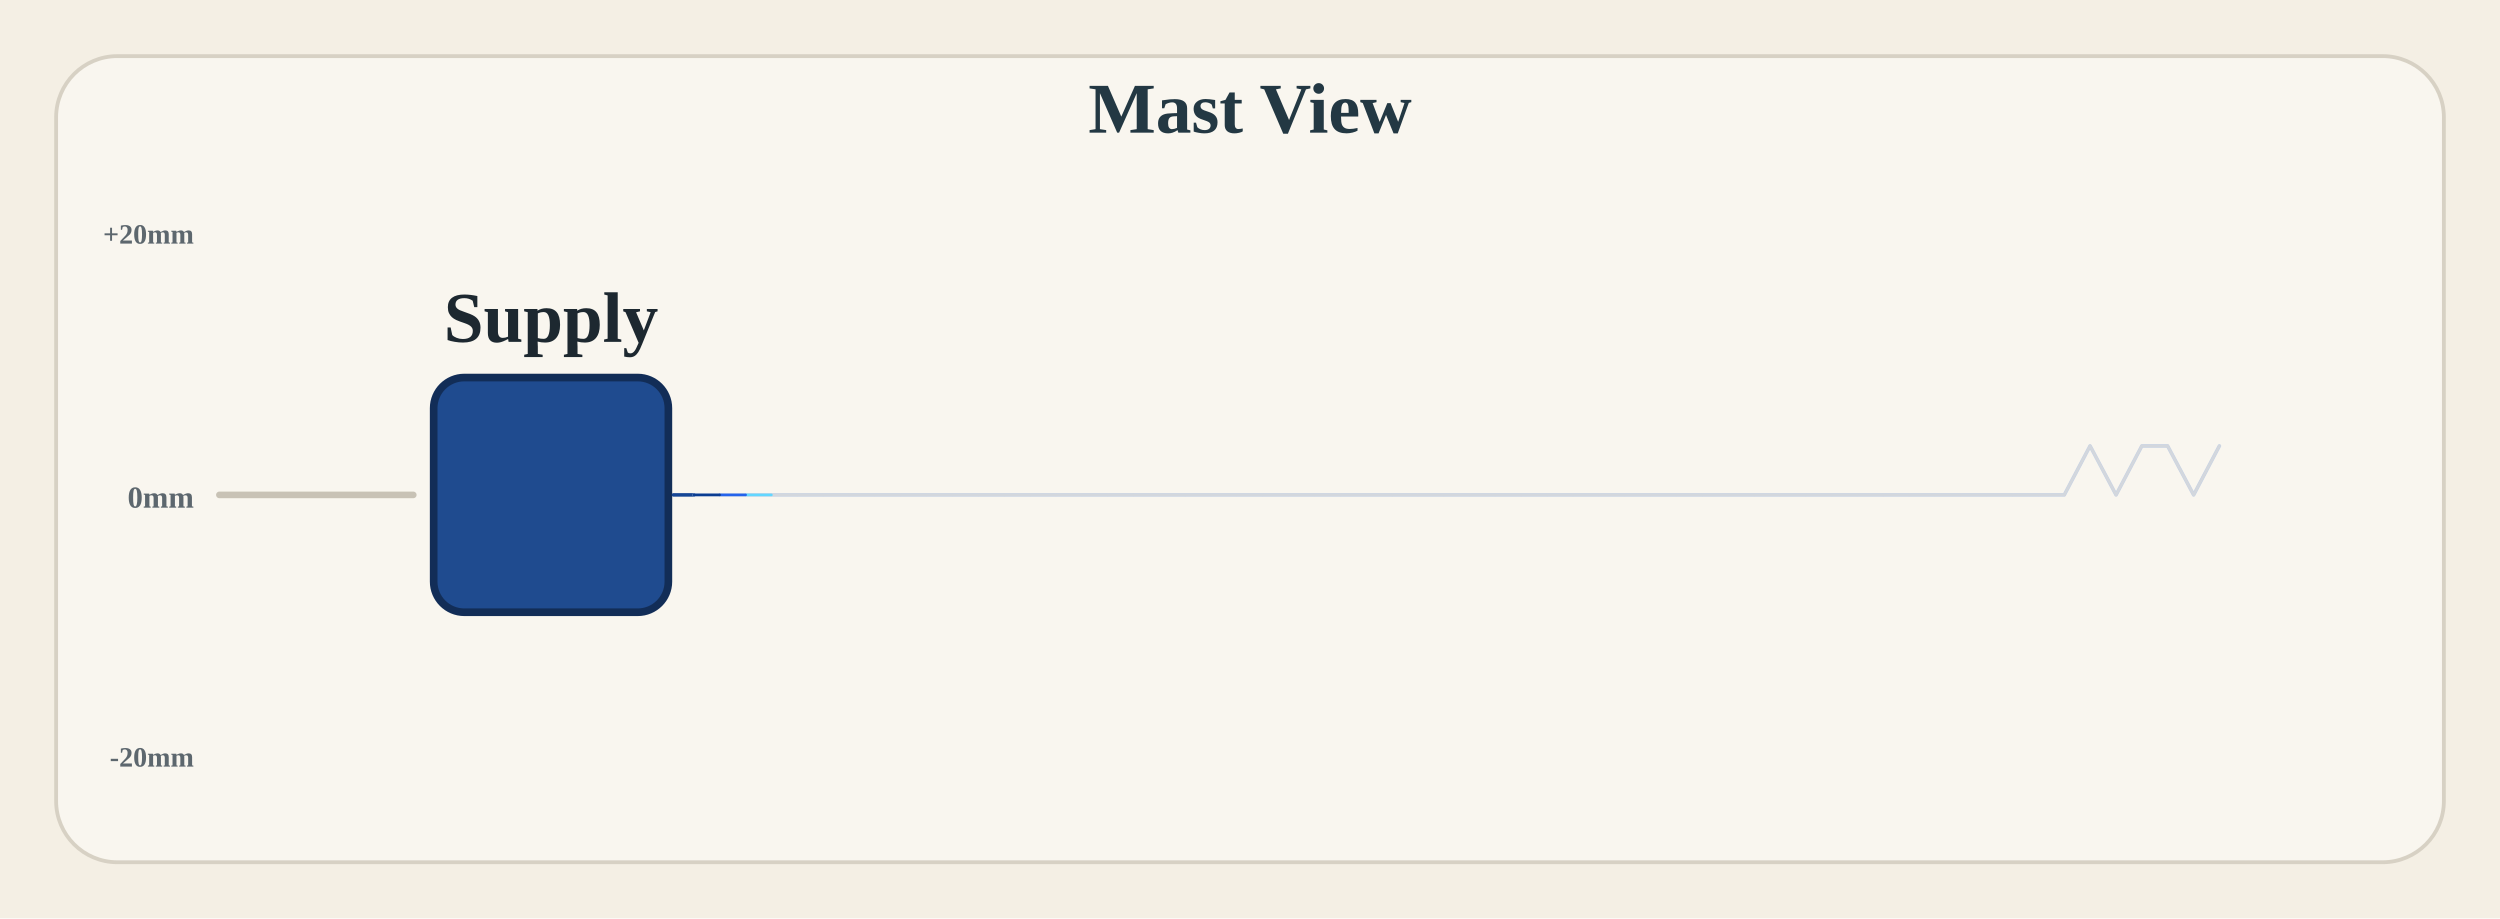
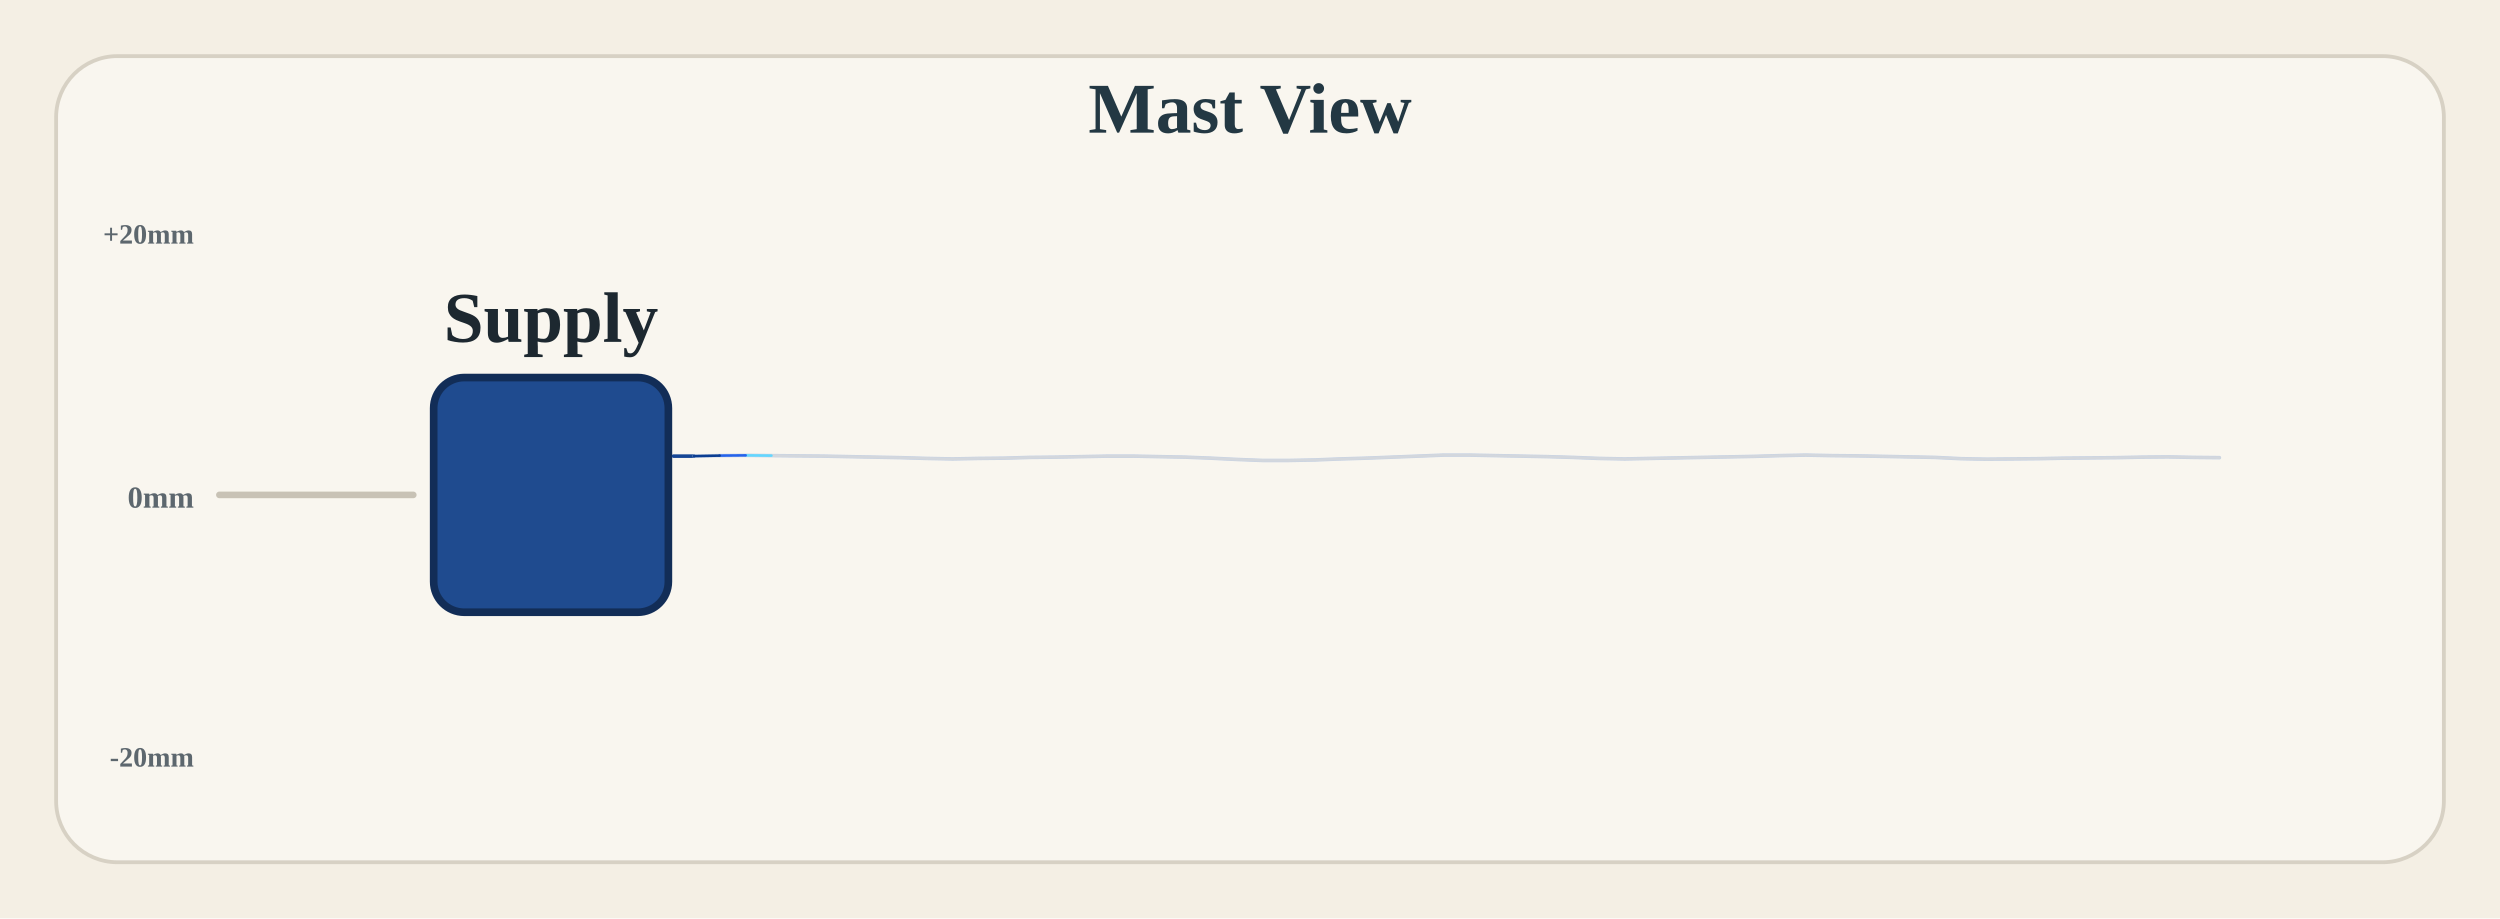
<svg xmlns="http://www.w3.org/2000/svg" width="980" height="360" viewBox="0 0 980 360">
  <rect width="100%" height="100%" fill="#f4efe4" />
  <rect x="22" y="22" width="936" height="316" rx="24" fill="#f9f6ef" stroke="#d7d1c4" stroke-width="1.5" />
  <text x="490.0" y="52.0" text-anchor="middle" font-size="28" font-weight="900" fill="#233843">Mast View</text>
  <rect x="170.0" y="148.0" width="92.0" height="92.0" fill="#1f4b8f" stroke="#122d57" stroke-width="3" rx="12.0" />
  <text x="216.0" y="134.0" text-anchor="middle" font-size="28" font-weight="600" fill="#1d2830">Supply</text>
  <line class="mast-zero-guide" x1="86.0" y1="194.0" x2="162.0" y2="194.0" stroke="#c8c2b5" stroke-width="2.6" stroke-linecap="round" />
  <text x="76.0" y="199.0" text-anchor="end" font-size="12" font-weight="700" fill="#5d676e">0mm</text>
  <text x="76.0" y="95.5" text-anchor="end" font-size="11" font-weight="600" fill="#5d676e">+20mm</text>
  <text x="76.0" y="300.5" text-anchor="end" font-size="11" font-weight="600" fill="#5d676e">-20mm</text>
  <g id="mast-history">
-     <line class="mast-history-lead" x1="264.0" y1="194.0" x2="272.0" y2="194.0" stroke="#0b3d91" stroke-width="1.4" stroke-linecap="round" opacity="0.95" />
-     <polyline class="mast-history-trace" points="272.0,194.0 282.1,194.0 292.3,194.0 302.4,194.0 312.5,194.0 322.7,194.0 332.8,194.0 342.9,194.0 353.1,194.0 363.2,194.0 373.4,194.0 383.5,194.0 393.6,194.0 403.8,194.0 413.9,194.0 424.0,194.0 434.2,194.0 444.3,194.0 454.4,194.0 464.6,194.0 474.7,194.0 484.8,194.0 495.0,194.0 505.1,194.0 515.3,194.0 525.4,194.0 535.5,194.0 545.7,194.0 555.8,194.0 565.9,194.0 576.1,194.0 586.2,194.0 596.3,194.0 606.5,194.0 616.6,194.0 626.7,194.0 636.9,194.0 647.0,194.0 657.2,194.0 667.3,194.0 677.4,194.0 687.6,194.0 697.7,194.0 707.8,194.0 718.0,194.0 728.1,194.0 738.2,194.0 748.4,194.0 758.5,194.0 768.6,194.0 778.8,194.0 788.9,194.0 799.1,194.0 809.2,194.0 819.3,174.8 829.5,194.0 839.6,174.8 849.7,174.8 859.9,194.0 870.0,174.8" fill="none" stroke="#9db4da" stroke-width="1.4" stroke-linecap="round" stroke-linejoin="round" opacity="0.55" />
-     <line class="mast-history-segment" data-recency="older" x1="870.0" y1="174.8" x2="859.9" y2="194.0" stroke="#d3d7dd" stroke-width="1" stroke-linecap="round" />
-     <line class="mast-history-segment" data-recency="older" x1="859.9" y1="194.0" x2="849.7" y2="174.8" stroke="#d3d7dd" stroke-width="1" stroke-linecap="round" />
-     <line class="mast-history-segment" data-recency="older" x1="849.7" y1="174.8" x2="839.6" y2="174.8" stroke="#d3d7dd" stroke-width="1" stroke-linecap="round" />
-     <line class="mast-history-segment" data-recency="older" x1="839.6" y1="174.8" x2="829.5" y2="194.0" stroke="#d3d7dd" stroke-width="1" stroke-linecap="round" />
-     <line class="mast-history-segment" data-recency="older" x1="829.5" y1="194.0" x2="819.3" y2="174.8" stroke="#d3d7dd" stroke-width="1" stroke-linecap="round" />
-     <line class="mast-history-segment" data-recency="older" x1="819.3" y1="174.8" x2="809.2" y2="194.0" stroke="#d3d7dd" stroke-width="1" stroke-linecap="round" />
-     <line class="mast-history-segment" data-recency="older" x1="809.2" y1="194.0" x2="799.1" y2="194.0" stroke="#d3d7dd" stroke-width="1" stroke-linecap="round" />
-     <line class="mast-history-segment" data-recency="older" x1="799.1" y1="194.0" x2="788.9" y2="194.0" stroke="#d3d7dd" stroke-width="1" stroke-linecap="round" />
-     <line class="mast-history-segment" data-recency="older" x1="788.9" y1="194.0" x2="778.8" y2="194.0" stroke="#d3d7dd" stroke-width="1" stroke-linecap="round" />
-     <line class="mast-history-segment" data-recency="older" x1="778.8" y1="194.0" x2="768.6" y2="194.0" stroke="#d3d7dd" stroke-width="1" stroke-linecap="round" />
-     <line class="mast-history-segment" data-recency="older" x1="768.6" y1="194.0" x2="758.5" y2="194.0" stroke="#d3d7dd" stroke-width="1" stroke-linecap="round" />
-     <line class="mast-history-segment" data-recency="older" x1="758.5" y1="194.0" x2="748.4" y2="194.0" stroke="#d3d7dd" stroke-width="1" stroke-linecap="round" />
-     <line class="mast-history-segment" data-recency="older" x1="748.4" y1="194.0" x2="738.2" y2="194.0" stroke="#d3d7dd" stroke-width="1" stroke-linecap="round" />
-     <line class="mast-history-segment" data-recency="older" x1="738.2" y1="194.0" x2="728.1" y2="194.0" stroke="#d3d7dd" stroke-width="1" stroke-linecap="round" />
-     <line class="mast-history-segment" data-recency="older" x1="728.1" y1="194.0" x2="718.0" y2="194.0" stroke="#d3d7dd" stroke-width="1" stroke-linecap="round" />
-     <line class="mast-history-segment" data-recency="older" x1="718.0" y1="194.0" x2="707.8" y2="194.0" stroke="#d3d7dd" stroke-width="1" stroke-linecap="round" />
-     <line class="mast-history-segment" data-recency="older" x1="707.8" y1="194.0" x2="697.7" y2="194.0" stroke="#d3d7dd" stroke-width="1" stroke-linecap="round" />
-     <line class="mast-history-segment" data-recency="older" x1="697.7" y1="194.0" x2="687.6" y2="194.0" stroke="#d3d7dd" stroke-width="1" stroke-linecap="round" />
-     <line class="mast-history-segment" data-recency="older" x1="687.6" y1="194.0" x2="677.4" y2="194.0" stroke="#d3d7dd" stroke-width="1" stroke-linecap="round" />
-     <line class="mast-history-segment" data-recency="older" x1="677.4" y1="194.0" x2="667.3" y2="194.0" stroke="#d3d7dd" stroke-width="1" stroke-linecap="round" />
-     <line class="mast-history-segment" data-recency="older" x1="667.3" y1="194.0" x2="657.2" y2="194.0" stroke="#d3d7dd" stroke-width="1" stroke-linecap="round" />
-     <line class="mast-history-segment" data-recency="older" x1="657.2" y1="194.0" x2="647.0" y2="194.0" stroke="#d3d7dd" stroke-width="1" stroke-linecap="round" />
-     <line class="mast-history-segment" data-recency="older" x1="647.0" y1="194.0" x2="636.9" y2="194.0" stroke="#d3d7dd" stroke-width="1" stroke-linecap="round" />
-     <line class="mast-history-segment" data-recency="older" x1="636.9" y1="194.0" x2="626.7" y2="194.0" stroke="#d3d7dd" stroke-width="1" stroke-linecap="round" />
-     <line class="mast-history-segment" data-recency="older" x1="626.7" y1="194.0" x2="616.6" y2="194.0" stroke="#d3d7dd" stroke-width="1" stroke-linecap="round" />
-     <line class="mast-history-segment" data-recency="older" x1="616.6" y1="194.0" x2="606.5" y2="194.0" stroke="#d3d7dd" stroke-width="1" stroke-linecap="round" />
-     <line class="mast-history-segment" data-recency="older" x1="606.5" y1="194.0" x2="596.3" y2="194.0" stroke="#d3d7dd" stroke-width="1" stroke-linecap="round" />
-     <line class="mast-history-segment" data-recency="older" x1="596.3" y1="194.0" x2="586.2" y2="194.0" stroke="#d3d7dd" stroke-width="1" stroke-linecap="round" />
-     <line class="mast-history-segment" data-recency="older" x1="586.2" y1="194.0" x2="576.1" y2="194.0" stroke="#d3d7dd" stroke-width="1" stroke-linecap="round" />
-     <line class="mast-history-segment" data-recency="older" x1="576.1" y1="194.0" x2="565.9" y2="194.0" stroke="#d3d7dd" stroke-width="1" stroke-linecap="round" />
-     <line class="mast-history-segment" data-recency="older" x1="565.9" y1="194.0" x2="555.8" y2="194.0" stroke="#d3d7dd" stroke-width="1" stroke-linecap="round" />
-     <line class="mast-history-segment" data-recency="older" x1="555.8" y1="194.0" x2="545.7" y2="194.0" stroke="#d3d7dd" stroke-width="1" stroke-linecap="round" />
-     <line class="mast-history-segment" data-recency="older" x1="545.7" y1="194.0" x2="535.5" y2="194.0" stroke="#d3d7dd" stroke-width="1" stroke-linecap="round" />
-     <line class="mast-history-segment" data-recency="older" x1="535.5" y1="194.0" x2="525.4" y2="194.0" stroke="#d3d7dd" stroke-width="1" stroke-linecap="round" />
-     <line class="mast-history-segment" data-recency="older" x1="525.4" y1="194.0" x2="515.3" y2="194.0" stroke="#d3d7dd" stroke-width="1" stroke-linecap="round" />
-     <line class="mast-history-segment" data-recency="older" x1="515.3" y1="194.0" x2="505.1" y2="194.0" stroke="#d3d7dd" stroke-width="1" stroke-linecap="round" />
-     <line class="mast-history-segment" data-recency="older" x1="505.1" y1="194.0" x2="495.0" y2="194.0" stroke="#d3d7dd" stroke-width="1" stroke-linecap="round" />
-     <line class="mast-history-segment" data-recency="older" x1="495.0" y1="194.0" x2="484.8" y2="194.0" stroke="#d3d7dd" stroke-width="1" stroke-linecap="round" />
-     <line class="mast-history-segment" data-recency="older" x1="484.8" y1="194.0" x2="474.7" y2="194.0" stroke="#d3d7dd" stroke-width="1" stroke-linecap="round" />
-     <line class="mast-history-segment" data-recency="older" x1="474.7" y1="194.0" x2="464.6" y2="194.0" stroke="#d3d7dd" stroke-width="1" stroke-linecap="round" />
-     <line class="mast-history-segment" data-recency="older" x1="464.6" y1="194.0" x2="454.4" y2="194.0" stroke="#d3d7dd" stroke-width="1" stroke-linecap="round" />
-     <line class="mast-history-segment" data-recency="older" x1="454.4" y1="194.0" x2="444.3" y2="194.0" stroke="#d3d7dd" stroke-width="1" stroke-linecap="round" />
-     <line class="mast-history-segment" data-recency="older" x1="444.3" y1="194.0" x2="434.2" y2="194.0" stroke="#d3d7dd" stroke-width="1" stroke-linecap="round" />
-     <line class="mast-history-segment" data-recency="older" x1="434.2" y1="194.0" x2="424.0" y2="194.0" stroke="#d3d7dd" stroke-width="1" stroke-linecap="round" />
-     <line class="mast-history-segment" data-recency="older" x1="424.0" y1="194.0" x2="413.9" y2="194.0" stroke="#d3d7dd" stroke-width="1" stroke-linecap="round" />
-     <line class="mast-history-segment" data-recency="older" x1="413.9" y1="194.0" x2="403.8" y2="194.0" stroke="#d3d7dd" stroke-width="1" stroke-linecap="round" />
-     <line class="mast-history-segment" data-recency="older" x1="403.8" y1="194.0" x2="393.6" y2="194.0" stroke="#d3d7dd" stroke-width="1" stroke-linecap="round" />
-     <line class="mast-history-segment" data-recency="older" x1="393.6" y1="194.0" x2="383.5" y2="194.0" stroke="#d3d7dd" stroke-width="1" stroke-linecap="round" />
-     <line class="mast-history-segment" data-recency="older" x1="383.5" y1="194.0" x2="373.4" y2="194.0" stroke="#d3d7dd" stroke-width="1" stroke-linecap="round" />
-     <line class="mast-history-segment" data-recency="older" x1="373.4" y1="194.0" x2="363.2" y2="194.0" stroke="#d3d7dd" stroke-width="1" stroke-linecap="round" />
-     <line class="mast-history-segment" data-recency="older" x1="363.2" y1="194.0" x2="353.1" y2="194.0" stroke="#d3d7dd" stroke-width="1" stroke-linecap="round" />
-     <line class="mast-history-segment" data-recency="older" x1="353.1" y1="194.0" x2="342.9" y2="194.0" stroke="#d3d7dd" stroke-width="1" stroke-linecap="round" />
-     <line class="mast-history-segment" data-recency="older" x1="342.9" y1="194.0" x2="332.8" y2="194.0" stroke="#d3d7dd" stroke-width="1" stroke-linecap="round" />
-     <line class="mast-history-segment" data-recency="older" x1="332.8" y1="194.0" x2="322.7" y2="194.0" stroke="#d3d7dd" stroke-width="1" stroke-linecap="round" />
-     <line class="mast-history-segment" data-recency="older" x1="322.7" y1="194.0" x2="312.5" y2="194.0" stroke="#d3d7dd" stroke-width="1" stroke-linecap="round" />
-     <line class="mast-history-segment" data-recency="older" x1="312.5" y1="194.0" x2="302.4" y2="194.0" stroke="#d3d7dd" stroke-width="1" stroke-linecap="round" />
-     <line class="mast-history-segment" data-recency="n-2" x1="302.4" y1="194.0" x2="292.3" y2="194.0" stroke="#63d7ff" stroke-width="1" stroke-linecap="round" />
-     <line class="mast-history-segment" data-recency="n-1" x1="292.3" y1="194.0" x2="282.1" y2="194.0" stroke="#2563eb" stroke-width="1" stroke-linecap="round" />
-     <line class="mast-history-segment" data-recency="current" x1="282.1" y1="194.0" x2="272.0" y2="194.0" stroke="#0b3d91" stroke-width="1" stroke-linecap="round" />
+     <line class="mast-history-lead" x1="264.0" y1="178.8" x2="272.0" y2="178.8" stroke="#0b3d91" stroke-width="1.4" stroke-linecap="round" opacity="0.95" />
+     <polyline class="mast-history-trace" points="272.0,178.8 282.1,178.6 292.3,178.5 302.4,178.6 312.5,178.7 322.7,178.8 332.8,179.0 342.9,179.2 353.1,179.4 363.2,179.7 373.4,179.9 383.5,179.7 393.6,179.6 403.8,179.3 413.9,179.2 424.0,179.0 434.2,178.8 444.3,178.8 454.4,179.0 464.6,179.2 474.7,179.6 484.8,180.1 495.0,180.5 505.1,180.5 515.3,180.3 525.4,179.9 535.5,179.6 545.7,179.2 555.8,178.8 565.9,178.4 576.1,178.4 586.2,178.6 596.3,178.8 606.5,179.0 616.6,179.3 626.7,179.7 636.9,179.9 647.0,179.7 657.2,179.5 667.3,179.3 677.4,179.1 687.6,178.9 697.7,178.6 707.8,178.4 718.0,178.6 728.1,178.7 738.2,178.9 748.4,179.1 758.5,179.3 768.6,179.8 778.8,180.0 788.9,179.9 799.1,179.8 809.2,179.6 819.3,179.5 829.5,179.4 839.6,179.2 849.7,179.1 859.9,179.3 870.0,179.4" fill="none" stroke="#9db4da" stroke-width="1.4" stroke-linecap="round" stroke-linejoin="round" opacity="0.55" />
+     <line class="mast-history-segment" data-recency="older" x1="870.0" y1="179.4" x2="859.9" y2="179.3" stroke="#d3d7dd" stroke-width="1" stroke-linecap="round" />
+     <line class="mast-history-segment" data-recency="older" x1="859.9" y1="179.3" x2="849.7" y2="179.1" stroke="#d3d7dd" stroke-width="1" stroke-linecap="round" />
+     <line class="mast-history-segment" data-recency="older" x1="849.7" y1="179.1" x2="839.6" y2="179.2" stroke="#d3d7dd" stroke-width="1" stroke-linecap="round" />
+     <line class="mast-history-segment" data-recency="older" x1="839.6" y1="179.2" x2="829.5" y2="179.4" stroke="#d3d7dd" stroke-width="1" stroke-linecap="round" />
+     <line class="mast-history-segment" data-recency="older" x1="829.5" y1="179.4" x2="819.3" y2="179.5" stroke="#d3d7dd" stroke-width="1" stroke-linecap="round" />
+     <line class="mast-history-segment" data-recency="older" x1="819.3" y1="179.5" x2="809.2" y2="179.6" stroke="#d3d7dd" stroke-width="1" stroke-linecap="round" />
+     <line class="mast-history-segment" data-recency="older" x1="809.2" y1="179.6" x2="799.1" y2="179.8" stroke="#d3d7dd" stroke-width="1" stroke-linecap="round" />
+     <line class="mast-history-segment" data-recency="older" x1="799.1" y1="179.8" x2="788.9" y2="179.9" stroke="#d3d7dd" stroke-width="1" stroke-linecap="round" />
+     <line class="mast-history-segment" data-recency="older" x1="788.9" y1="179.9" x2="778.8" y2="180.0" stroke="#d3d7dd" stroke-width="1" stroke-linecap="round" />
+     <line class="mast-history-segment" data-recency="older" x1="778.8" y1="180.0" x2="768.6" y2="179.8" stroke="#d3d7dd" stroke-width="1" stroke-linecap="round" />
+     <line class="mast-history-segment" data-recency="older" x1="768.6" y1="179.8" x2="758.5" y2="179.3" stroke="#d3d7dd" stroke-width="1" stroke-linecap="round" />
+     <line class="mast-history-segment" data-recency="older" x1="758.5" y1="179.3" x2="748.4" y2="179.1" stroke="#d3d7dd" stroke-width="1" stroke-linecap="round" />
+     <line class="mast-history-segment" data-recency="older" x1="748.4" y1="179.1" x2="738.2" y2="178.9" stroke="#d3d7dd" stroke-width="1" stroke-linecap="round" />
+     <line class="mast-history-segment" data-recency="older" x1="738.2" y1="178.9" x2="728.1" y2="178.7" stroke="#d3d7dd" stroke-width="1" stroke-linecap="round" />
+     <line class="mast-history-segment" data-recency="older" x1="728.1" y1="178.7" x2="718.0" y2="178.6" stroke="#d3d7dd" stroke-width="1" stroke-linecap="round" />
+     <line class="mast-history-segment" data-recency="older" x1="718.0" y1="178.6" x2="707.8" y2="178.4" stroke="#d3d7dd" stroke-width="1" stroke-linecap="round" />
+     <line class="mast-history-segment" data-recency="older" x1="707.8" y1="178.4" x2="697.7" y2="178.6" stroke="#d3d7dd" stroke-width="1" stroke-linecap="round" />
+     <line class="mast-history-segment" data-recency="older" x1="697.7" y1="178.6" x2="687.6" y2="178.9" stroke="#d3d7dd" stroke-width="1" stroke-linecap="round" />
+     <line class="mast-history-segment" data-recency="older" x1="687.6" y1="178.9" x2="677.4" y2="179.1" stroke="#d3d7dd" stroke-width="1" stroke-linecap="round" />
+     <line class="mast-history-segment" data-recency="older" x1="677.4" y1="179.1" x2="667.3" y2="179.3" stroke="#d3d7dd" stroke-width="1" stroke-linecap="round" />
+     <line class="mast-history-segment" data-recency="older" x1="667.3" y1="179.3" x2="657.2" y2="179.5" stroke="#d3d7dd" stroke-width="1" stroke-linecap="round" />
+     <line class="mast-history-segment" data-recency="older" x1="657.2" y1="179.5" x2="647.0" y2="179.7" stroke="#d3d7dd" stroke-width="1" stroke-linecap="round" />
+     <line class="mast-history-segment" data-recency="older" x1="647.0" y1="179.7" x2="636.9" y2="179.9" stroke="#d3d7dd" stroke-width="1" stroke-linecap="round" />
+     <line class="mast-history-segment" data-recency="older" x1="636.9" y1="179.9" x2="626.7" y2="179.7" stroke="#d3d7dd" stroke-width="1" stroke-linecap="round" />
+     <line class="mast-history-segment" data-recency="older" x1="626.7" y1="179.7" x2="616.6" y2="179.3" stroke="#d3d7dd" stroke-width="1" stroke-linecap="round" />
+     <line class="mast-history-segment" data-recency="older" x1="616.6" y1="179.3" x2="606.5" y2="179.0" stroke="#d3d7dd" stroke-width="1" stroke-linecap="round" />
+     <line class="mast-history-segment" data-recency="older" x1="606.5" y1="179.0" x2="596.3" y2="178.8" stroke="#d3d7dd" stroke-width="1" stroke-linecap="round" />
+     <line class="mast-history-segment" data-recency="older" x1="596.3" y1="178.8" x2="586.2" y2="178.6" stroke="#d3d7dd" stroke-width="1" stroke-linecap="round" />
+     <line class="mast-history-segment" data-recency="older" x1="586.2" y1="178.6" x2="576.1" y2="178.4" stroke="#d3d7dd" stroke-width="1" stroke-linecap="round" />
+     <line class="mast-history-segment" data-recency="older" x1="576.1" y1="178.4" x2="565.9" y2="178.4" stroke="#d3d7dd" stroke-width="1" stroke-linecap="round" />
+     <line class="mast-history-segment" data-recency="older" x1="565.9" y1="178.4" x2="555.8" y2="178.8" stroke="#d3d7dd" stroke-width="1" stroke-linecap="round" />
+     <line class="mast-history-segment" data-recency="older" x1="555.8" y1="178.8" x2="545.7" y2="179.2" stroke="#d3d7dd" stroke-width="1" stroke-linecap="round" />
+     <line class="mast-history-segment" data-recency="older" x1="545.7" y1="179.2" x2="535.5" y2="179.6" stroke="#d3d7dd" stroke-width="1" stroke-linecap="round" />
+     <line class="mast-history-segment" data-recency="older" x1="535.5" y1="179.6" x2="525.4" y2="179.9" stroke="#d3d7dd" stroke-width="1" stroke-linecap="round" />
+     <line class="mast-history-segment" data-recency="older" x1="525.4" y1="179.9" x2="515.3" y2="180.3" stroke="#d3d7dd" stroke-width="1" stroke-linecap="round" />
+     <line class="mast-history-segment" data-recency="older" x1="515.3" y1="180.3" x2="505.1" y2="180.5" stroke="#d3d7dd" stroke-width="1" stroke-linecap="round" />
+     <line class="mast-history-segment" data-recency="older" x1="505.1" y1="180.5" x2="495.0" y2="180.5" stroke="#d3d7dd" stroke-width="1" stroke-linecap="round" />
+     <line class="mast-history-segment" data-recency="older" x1="495.0" y1="180.5" x2="484.8" y2="180.1" stroke="#d3d7dd" stroke-width="1" stroke-linecap="round" />
+     <line class="mast-history-segment" data-recency="older" x1="484.8" y1="180.1" x2="474.7" y2="179.6" stroke="#d3d7dd" stroke-width="1" stroke-linecap="round" />
+     <line class="mast-history-segment" data-recency="older" x1="474.7" y1="179.6" x2="464.6" y2="179.2" stroke="#d3d7dd" stroke-width="1" stroke-linecap="round" />
+     <line class="mast-history-segment" data-recency="older" x1="464.6" y1="179.2" x2="454.4" y2="179.0" stroke="#d3d7dd" stroke-width="1" stroke-linecap="round" />
+     <line class="mast-history-segment" data-recency="older" x1="454.4" y1="179.0" x2="444.3" y2="178.8" stroke="#d3d7dd" stroke-width="1" stroke-linecap="round" />
+     <line class="mast-history-segment" data-recency="older" x1="444.3" y1="178.8" x2="434.2" y2="178.8" stroke="#d3d7dd" stroke-width="1" stroke-linecap="round" />
+     <line class="mast-history-segment" data-recency="older" x1="434.2" y1="178.8" x2="424.0" y2="179.0" stroke="#d3d7dd" stroke-width="1" stroke-linecap="round" />
+     <line class="mast-history-segment" data-recency="older" x1="424.0" y1="179.0" x2="413.9" y2="179.2" stroke="#d3d7dd" stroke-width="1" stroke-linecap="round" />
+     <line class="mast-history-segment" data-recency="older" x1="413.9" y1="179.2" x2="403.8" y2="179.3" stroke="#d3d7dd" stroke-width="1" stroke-linecap="round" />
+     <line class="mast-history-segment" data-recency="older" x1="403.8" y1="179.3" x2="393.6" y2="179.6" stroke="#d3d7dd" stroke-width="1" stroke-linecap="round" />
+     <line class="mast-history-segment" data-recency="older" x1="393.6" y1="179.6" x2="383.5" y2="179.7" stroke="#d3d7dd" stroke-width="1" stroke-linecap="round" />
+     <line class="mast-history-segment" data-recency="older" x1="383.5" y1="179.7" x2="373.4" y2="179.9" stroke="#d3d7dd" stroke-width="1" stroke-linecap="round" />
+     <line class="mast-history-segment" data-recency="older" x1="373.4" y1="179.9" x2="363.2" y2="179.7" stroke="#d3d7dd" stroke-width="1" stroke-linecap="round" />
+     <line class="mast-history-segment" data-recency="older" x1="363.2" y1="179.7" x2="353.1" y2="179.4" stroke="#d3d7dd" stroke-width="1" stroke-linecap="round" />
+     <line class="mast-history-segment" data-recency="older" x1="353.1" y1="179.4" x2="342.9" y2="179.2" stroke="#d3d7dd" stroke-width="1" stroke-linecap="round" />
+     <line class="mast-history-segment" data-recency="older" x1="342.9" y1="179.2" x2="332.8" y2="179.0" stroke="#d3d7dd" stroke-width="1" stroke-linecap="round" />
+     <line class="mast-history-segment" data-recency="older" x1="332.8" y1="179.0" x2="322.7" y2="178.8" stroke="#d3d7dd" stroke-width="1" stroke-linecap="round" />
+     <line class="mast-history-segment" data-recency="older" x1="322.7" y1="178.8" x2="312.5" y2="178.7" stroke="#d3d7dd" stroke-width="1" stroke-linecap="round" />
+     <line class="mast-history-segment" data-recency="older" x1="312.5" y1="178.7" x2="302.4" y2="178.6" stroke="#d3d7dd" stroke-width="1" stroke-linecap="round" />
+     <line class="mast-history-segment" data-recency="n-2" x1="302.4" y1="178.6" x2="292.3" y2="178.5" stroke="#63d7ff" stroke-width="1" stroke-linecap="round" />
+     <line class="mast-history-segment" data-recency="n-1" x1="292.3" y1="178.5" x2="282.1" y2="178.6" stroke="#2563eb" stroke-width="1" stroke-linecap="round" />
+     <line class="mast-history-segment" data-recency="current" x1="282.1" y1="178.6" x2="272.0" y2="178.8" stroke="#0b3d91" stroke-width="1" stroke-linecap="round" />
  </g>
</svg>
